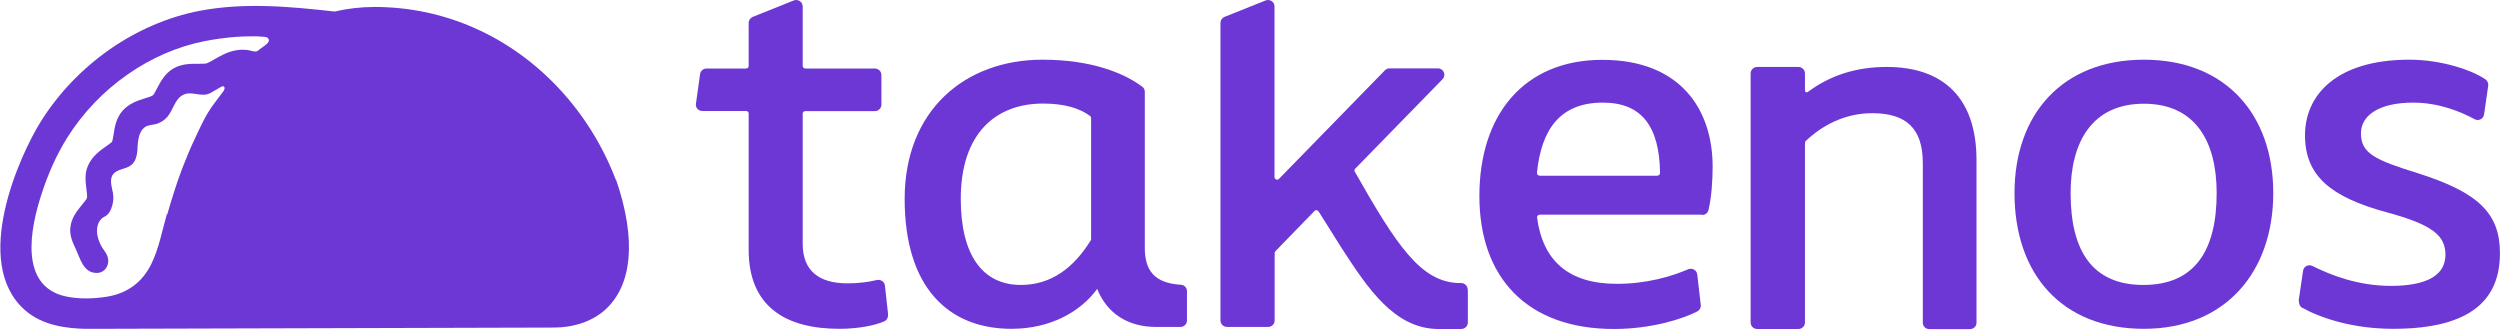
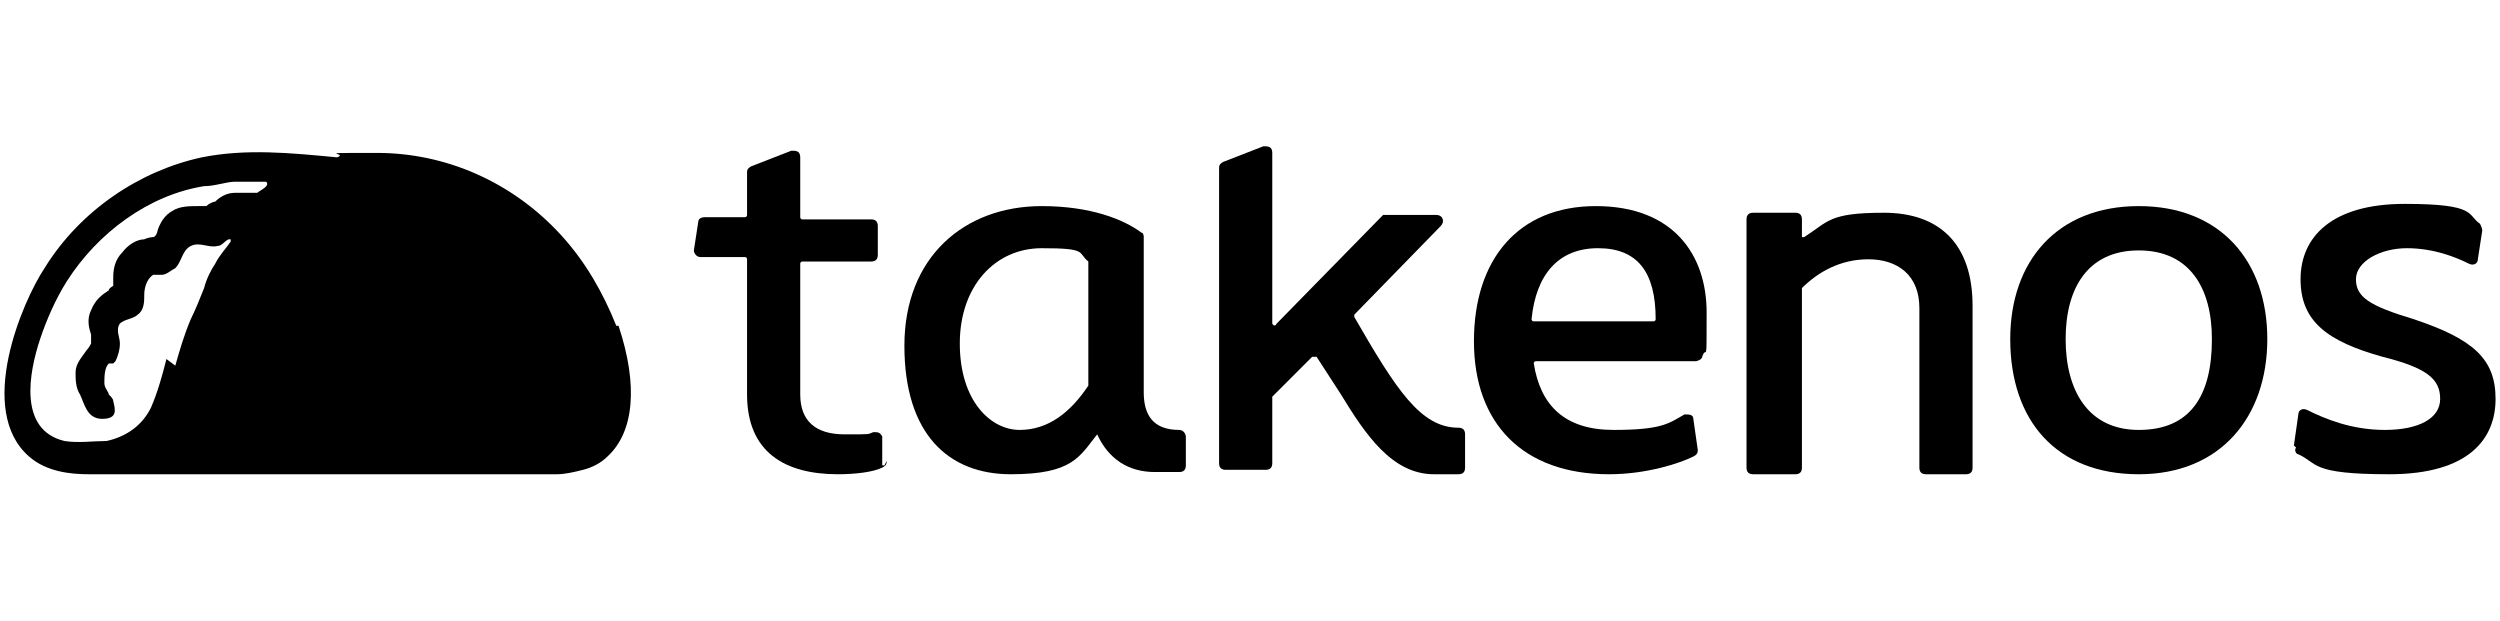
- <svg xmlns="http://www.w3.org/2000/svg" viewBox="0 0 167 22">
-   <path d="M 41.133 12.001 C 40.255 9.712 38.981 7.677 37.364 5.937 C 34.076 2.405 29.685 0.465 25.027 0.465 C 24.106 0.465 23.217 0.57 22.35 0.771 C 19.276 0.423 16.267 0.159 13.311 0.728 C 9.081 1.551 5.119 4.303 2.731 8.11 C 1.317 10.366 -1.938 17.537 1.66 20.711 C 2.859 21.776 4.519 21.934 5.676 21.965 C 5.783 21.965 5.901 21.965 6.008 21.965 C 6.115 21.965 6.222 21.965 6.318 21.965 L 6.382 21.965 C 6.382 21.965 6.415 21.965 6.425 21.965 L 6.447 21.965 L 36.999 21.881 C 37.653 21.881 38.22 21.786 38.735 21.628 C 39.377 21.428 39.934 21.122 40.394 20.721 C 42.247 19.076 42.526 15.997 41.155 12.011 M 11.148 14.299 C 10.827 15.417 10.623 16.577 10.109 17.632 C 9.51 18.844 8.535 19.582 7.175 19.814 C 6.265 19.962 5.258 19.994 4.358 19.793 C 1.242 19.076 2.045 15.217 2.752 13.034 C 3.18 11.695 3.748 10.377 4.498 9.185 C 6.586 5.864 10.024 3.459 13.697 2.742 C 14.404 2.605 15.121 2.51 15.839 2.458 C 16.192 2.437 16.556 2.426 16.909 2.426 C 17.091 2.426 17.274 2.426 17.456 2.447 C 17.584 2.458 17.809 2.447 17.905 2.553 C 18.162 2.827 17.498 3.154 17.359 3.28 C 17.306 3.322 17.263 3.375 17.199 3.407 C 17.006 3.502 16.749 3.365 16.545 3.343 C 16.278 3.312 16.01 3.312 15.742 3.365 C 15.175 3.47 14.746 3.723 14.371 3.934 C 14.179 4.05 13.997 4.155 13.815 4.229 C 13.729 4.261 13.45 4.261 13.247 4.261 C 12.744 4.261 12.133 4.25 11.576 4.577 C 11.009 4.915 10.73 5.452 10.505 5.874 C 10.42 6.043 10.291 6.296 10.206 6.37 C 10.131 6.433 9.852 6.517 9.67 6.57 C 9.199 6.718 8.621 6.908 8.192 7.393 C 7.764 7.878 7.657 8.479 7.593 8.953 C 7.56 9.143 7.518 9.428 7.475 9.48 C 7.432 9.533 7.25 9.66 7.132 9.744 C 6.736 10.018 6.168 10.408 5.879 11.062 C 5.633 11.61 5.719 12.18 5.772 12.633 C 5.804 12.844 5.836 13.129 5.804 13.234 C 5.783 13.319 5.59 13.54 5.472 13.688 C 5.162 14.067 4.776 14.531 4.701 15.175 C 4.637 15.681 4.83 16.155 5.044 16.598 C 5.354 17.241 5.558 18.233 6.457 18.233 C 7.057 18.233 7.378 17.621 7.164 17.083 C 7.089 16.893 6.961 16.746 6.854 16.577 C 6.714 16.356 6.597 16.103 6.532 15.839 C 6.415 15.364 6.479 14.784 6.897 14.521 C 6.982 14.468 7.068 14.436 7.143 14.373 C 7.218 14.31 7.261 14.236 7.314 14.162 C 7.528 13.793 7.614 13.35 7.55 12.929 C 7.485 12.496 7.282 12.011 7.55 11.653 C 7.817 11.284 8.385 11.315 8.749 11.041 C 9.145 10.746 9.178 10.176 9.199 9.691 C 9.231 9.196 9.349 8.626 9.799 8.426 C 9.981 8.352 10.173 8.342 10.366 8.299 C 10.687 8.226 10.977 8.046 11.191 7.793 C 11.576 7.329 11.683 6.612 12.23 6.338 C 12.808 6.043 13.45 6.528 14.039 6.222 C 14.296 6.085 14.543 5.927 14.789 5.79 C 14.885 5.737 14.993 5.758 15.003 5.885 C 15.003 5.948 14.971 6.011 14.939 6.075 C 14.586 6.56 14.2 7.013 13.889 7.53 C 13.579 8.036 13.343 8.584 13.086 9.111 C 12.754 9.807 12.454 10.524 12.176 11.241 C 11.791 12.254 11.469 13.298 11.169 14.331" fill="rgb(109,55,213)" />
-   <path d="M 59.317 21.027 C 59.338 21.206 59.242 21.385 59.081 21.459 C 58.482 21.733 57.347 21.965 56.072 21.965 C 52.517 21.965 50.011 20.51 50.011 16.693 L 50.011 7.582 C 50.011 7.487 49.936 7.414 49.839 7.414 L 46.916 7.414 C 46.648 7.414 46.445 7.182 46.488 6.929 L 46.766 4.946 C 46.798 4.735 46.98 4.577 47.194 4.577 L 49.839 4.577 C 49.936 4.577 50.011 4.503 50.011 4.408 L 50.011 1.53 C 50.011 1.35 50.118 1.203 50.279 1.129 L 53.02 0.032 C 53.309 -0.084 53.62 0.127 53.62 0.433 L 53.62 4.408 C 53.62 4.503 53.695 4.577 53.791 4.577 L 58.439 4.577 C 58.675 4.577 58.878 4.767 58.878 5.009 L 58.878 6.992 C 58.878 7.224 58.685 7.424 58.439 7.424 L 53.791 7.424 C 53.695 7.424 53.62 7.498 53.62 7.593 L 53.62 16.292 C 53.62 18.043 54.659 18.928 56.608 18.928 C 57.379 18.928 58.043 18.834 58.568 18.707 C 58.824 18.644 59.081 18.813 59.114 19.076 L 59.328 21.027 Z" fill="rgb(109,55,213)" />
-   <path d="M 113.697 14.342 L 102.849 14.342 C 102.742 14.342 102.656 14.436 102.678 14.542 C 103.063 17.421 104.777 18.96 108.011 18.96 C 110.003 18.96 111.652 18.465 112.766 17.99 C 113.034 17.874 113.344 18.043 113.376 18.338 L 113.612 20.373 C 113.633 20.552 113.537 20.721 113.376 20.805 C 112.412 21.301 110.324 21.976 107.808 21.976 C 102.014 21.976 98.823 18.549 98.823 13.097 C 98.823 7.646 101.81 3.997 107.036 3.997 C 112.262 3.997 114.404 7.329 114.404 11.125 C 114.404 12.096 114.329 13.161 114.126 14.036 C 114.083 14.226 113.901 14.363 113.697 14.363 M 110.709 11.737 C 110.806 11.737 110.892 11.653 110.892 11.558 C 110.849 8.447 109.671 6.855 107.069 6.855 C 104.252 6.855 102.967 8.595 102.667 11.547 C 102.667 11.653 102.742 11.737 102.849 11.737 L 110.72 11.737 Z" fill="rgb(109,55,213)" />
-   <path d="M 134.569 12.897 C 134.569 7.646 137.75 3.987 143.211 3.987 C 148.673 3.987 151.854 7.646 151.854 12.897 C 151.854 18.148 148.673 21.965 143.211 21.965 C 137.75 21.965 134.569 18.338 134.569 12.897 Z M 148.073 12.897 C 148.073 9.459 146.66 6.929 143.211 6.929 C 139.763 6.929 138.317 9.47 138.317 12.897 C 138.317 16.756 139.763 19.034 143.179 19.034 C 146.596 19.034 148.073 16.756 148.073 12.897 Z" fill="rgb(109,55,213)" />
-   <path d="M 153.545 20.12 L 153.846 18.085 C 153.888 17.79 154.21 17.632 154.477 17.769 C 155.666 18.37 157.519 19.097 159.703 19.097 C 162.252 19.097 163.355 18.306 163.355 17.02 C 163.355 15.733 162.488 15.006 159.436 14.183 C 155.677 13.161 153.974 11.737 153.974 9.038 C 153.974 6.338 156.084 3.987 160.946 3.987 C 163.12 3.987 165.175 4.704 166.032 5.305 C 166.161 5.4 166.236 5.558 166.214 5.716 L 165.936 7.646 C 165.893 7.941 165.572 8.11 165.304 7.962 C 164.383 7.466 162.937 6.855 161.192 6.855 C 158.975 6.855 157.711 7.677 157.711 8.9 C 157.711 10.25 158.654 10.683 161.502 11.568 C 165.561 12.855 166.996 14.247 166.996 16.914 C 166.996 19.888 165.219 21.965 159.864 21.965 C 157.197 21.965 155.088 21.269 153.792 20.563 C 153.631 20.479 153.556 20.299 153.578 20.131" fill="rgb(109,55,213)" />
-   <path d="M 116.942 4.883 L 116.942 21.544 C 116.942 21.786 117.135 21.976 117.381 21.976 L 120.134 21.976 C 120.369 21.976 120.572 21.786 120.572 21.544 L 120.572 9.544 C 120.572 9.544 120.594 9.449 120.626 9.417 C 121.697 8.394 123.218 7.561 125.06 7.561 C 127.34 7.561 128.444 8.584 128.444 10.893 L 128.444 21.554 C 128.444 21.797 128.636 21.986 128.883 21.986 L 131.592 21.986 C 131.828 21.986 132.031 21.797 132.031 21.554 L 132.031 10.704 C 132.031 6.507 129.782 4.472 126.034 4.472 C 123.999 4.472 122.254 5.031 120.755 6.148 C 120.68 6.201 120.572 6.148 120.572 6.064 L 120.572 4.904 C 120.572 4.672 120.38 4.472 120.134 4.472 L 117.381 4.472 C 117.146 4.472 116.942 4.662 116.942 4.904" fill="rgb(109,55,213)" />
-   <path d="M 98.052 19.361 L 98.052 21.544 C 98.052 21.776 97.859 21.976 97.613 21.976 L 96.102 21.976 C 96.102 21.976 96.006 21.976 95.963 21.976 C 93.136 21.892 91.39 19.298 89.666 16.64 L 88.081 14.12 C 88.017 14.025 87.889 14.015 87.814 14.088 L 85.201 16.777 C 85.201 16.777 85.147 16.851 85.147 16.893 L 85.147 21.406 C 85.147 21.649 84.954 21.839 84.708 21.839 L 81.967 21.839 C 81.731 21.839 81.527 21.649 81.527 21.406 L 81.527 1.53 C 81.527 1.35 81.635 1.192 81.795 1.129 L 84.537 0.032 C 84.826 -0.084 85.137 0.127 85.137 0.423 L 85.137 11.832 C 85.137 11.98 85.329 12.064 85.436 11.948 L 92.515 4.693 C 92.601 4.609 92.708 4.567 92.836 4.567 L 96.049 4.567 C 96.435 4.567 96.627 5.02 96.359 5.294 L 90.523 11.273 C 90.47 11.326 90.459 11.41 90.502 11.473 C 93.275 16.345 94.914 18.907 97.537 18.907 L 97.602 18.907 C 97.837 18.907 98.041 19.097 98.041 19.34" fill="rgb(109,55,213)" />
-   <path d="M 76.473 16.556 L 76.473 6.138 C 76.473 6.001 76.419 5.874 76.312 5.8 C 75.102 4.883 72.907 3.987 69.64 3.987 C 64.447 3.987 60.431 7.382 60.431 13.287 C 60.431 19.192 63.344 21.965 67.563 21.965 C 70.176 21.965 72.189 20.816 73.292 19.298 C 73.967 20.985 75.402 21.839 77.212 21.839 L 78.85 21.839 C 79.097 21.839 79.289 21.649 79.289 21.406 L 79.289 19.445 C 79.289 19.224 79.118 19.034 78.893 19.023 C 77.094 18.918 76.473 18.043 76.473 16.556 Z M 72.885 15.976 C 72.885 15.976 72.885 16.039 72.853 16.071 C 71.718 17.895 70.219 19.034 68.195 19.034 C 65.646 19.034 64.179 17.052 64.179 13.287 C 64.179 8.932 66.492 6.918 69.673 6.918 C 71.097 6.918 72.114 7.224 72.821 7.751 C 72.864 7.783 72.885 7.835 72.885 7.888 L 72.885 15.965 Z" fill="rgb(109,55,213)" />
+ <svg xmlns="http://www.w3.org/2000/svg" viewBox="3.69 0 112.81 28">
+   <g>
+     <path fill="currentColor" d="M31.5,14.7c-.6-1.5-1.4-2.9-2.5-4.1-2.2-2.4-5.2-3.7-8.3-3.7s-1.2,0-1.8.2c-2.1-.2-4.1-.4-6.1,0-2.8.6-5.5,2.4-7.1,5-1,1.5-3.1,6.4-.7,8.5.8.7,1.9.8,2.7.8h21.1c.4,0,.8-.1,1.2-.2.4-.1.8-.3,1.1-.6,1.2-1.1,1.4-3.2.5-5.9M11.2,16.2c-.2.8-.4,1.5-.7,2.2-.4.8-1.1,1.3-2,1.5-.6,0-1.3.1-1.9,0-2.1-.5-1.6-3.1-1.1-4.6.3-.9.7-1.8,1.2-2.6,1.4-2.2,3.7-3.9,6.2-4.3.5,0,1-.2,1.4-.2.2,0,.5,0,.7,0s.2,0,.4,0c0,0,.2,0,.3,0,.2.2-.3.4-.4.5,0,0,0,0-.1,0-.1,0-.3,0-.4,0-.2,0-.4,0-.5,0-.4,0-.7.2-.9.4-.1,0-.3.1-.4.2,0,0-.2,0-.4,0-.3,0-.8,0-1.1.2-.4.2-.6.6-.7.9,0,.1-.1.3-.2.3,0,0-.2,0-.4.1-.3,0-.7.2-1,.6-.3.3-.4.7-.4,1.1,0,.1,0,.3,0,.4,0,0-.2.1-.2.2-.3.2-.6.4-.8.9-.2.4-.1.8,0,1.1,0,.1,0,.3,0,.4,0,0-.1.2-.2.3-.2.3-.5.6-.5,1,0,.3,0,.7.2,1,.2.4.3,1.1,1,1.1s.6-.4.5-.8c0-.1-.1-.2-.2-.3,0-.1-.2-.3-.2-.5,0-.3,0-.7.2-.9,0,0,.1,0,.2,0,0,0,0,0,.1-.1.1-.2.2-.5.2-.8,0-.3-.2-.6,0-.9.2-.2.6-.2.8-.4.3-.2.3-.6.3-.9,0-.3.1-.7.4-.9.1,0,.3,0,.4,0,.2,0,.4-.2.6-.3.3-.3.3-.8.7-1,.4-.2.8.1,1.2,0,.2,0,.3-.2.5-.3,0,0,.1,0,.1,0,0,0,0,0,0,.1-.2.3-.5.6-.7,1-.2.3-.4.7-.5,1.1-.2.5-.4,1-.6,1.4-.3.7-.5,1.4-.7,2.1" />
+     <path fill="currentColor" d="M43.7,20.8c0,.1,0,.2-.2.3-.4.2-1.2.3-2,.3-2.4,0-4.1-1-4.1-3.6v-6.1c0,0,0-.1-.1-.1h-2c-.2,0-.3-.2-.3-.3l.2-1.3c0-.1.1-.2.3-.2h1.8c0,0,.1,0,.1-.1v-1.9c0-.1,0-.2.2-.3l1.8-.7c.2,0,.4,0,.4.3v2.7c0,0,0,.1.1.1h3.1c.2,0,.3.1.3.3v1.3c0,.2-.1.3-.3.3h-3.1c0,0-.1,0-.1.1v5.9c0,1.2.7,1.8,2,1.8s1,0,1.3-.1c.2,0,.3,0,.4.2v1.3c.1,0,.1,0,.1,0Z" />
+     <path fill="currentColor" d="M80.3,16.3h-7.3c0,0-.1,0-.1.1.3,1.9,1.4,3,3.6,3s2.5-.3,3.2-.7c.2,0,.4,0,.4.2l.2,1.4c0,.1,0,.2-.2.3-.6.3-2.1.8-3.8.8-3.9,0-6.1-2.3-6.1-6s2-6.1,5.5-6.1,5,2.2,5,4.8,0,1.4-.2,2c0,.1-.2.2-.3.2M78.3,14.5c0,0,.1,0,.1-.1,0-2.1-.8-3.2-2.6-3.2s-2.8,1.2-3,3.2c0,0,0,.1.1.1h5.3,0Z" />
+     <path fill="currentColor" d="M94.4,15.3c0-3.5,2.1-6,5.8-6s5.8,2.5,5.8,6-2.1,6.1-5.8,6.1-5.8-2.4-5.8-6.1ZM103.5,15.3c0-2.3-1-4-3.3-4s-3.3,1.7-3.3,4,1,4.1,3.3,4.1,3.3-1.5,3.3-4.1Z" />
+     <path fill="currentColor" d="M107.2,20.1l.2-1.4c0-.2.2-.3.4-.2.8.4,2,.9,3.5.9s2.5-.5,2.5-1.4-.6-1.4-2.6-1.9c-2.5-.7-3.7-1.6-3.7-3.5s1.4-3.4,4.7-3.4,2.8.5,3.4.9c0,0,.1.2.1.3l-.2,1.3c0,.2-.2.3-.4.2-.6-.3-1.6-.7-2.8-.7s-2.3.6-2.3,1.4.6,1.2,2.6,1.8c2.7.9,3.7,1.8,3.7,3.6s-1.2,3.4-4.8,3.4-3.2-.5-4.1-.9c-.1,0-.2-.2-.1-.3" />
+     <path fill="currentColor" d="M82.5,9.9v11.2c0,.2.1.3.3.3h1.9c.2,0,.3-.1.3-.3v-8.1s0,0,0,0c.7-.7,1.7-1.3,3-1.3s2.3.7,2.3,2.2v7.2c0,.2.1.3.3.3h1.8c.2,0,.3-.1.3-.3v-7.3c0-2.8-1.5-4.2-4-4.2s-2.5.4-3.6,1.1c0,0-.1,0-.1,0v-.8c0-.2-.1-.3-.3-.3h-1.9c-.2,0-.3.1-.3.3" />
+     <path fill="currentColor" d="M69.8,19.6v1.5c0,.2-.1.3-.3.3h-1.1c-1.9,0-3.1-1.8-4.2-3.6l-1.1-1.7c0,0-.1,0-.2,0l-1.8,1.8s0,0,0,0v3c0,.2-.1.3-.3.3h-1.8c-.2,0-.3-.1-.3-.3V7.6c0-.1,0-.2.2-.3l1.8-.7c.2,0,.4,0,.4.3v7.7c0,0,.1.2.2,0l4.8-4.9c0,0,.1,0,.2,0h2.2c.3,0,.4.3.2.5l-3.9,4s0,0,0,.1c1.9,3.3,3,5,4.7,5h0c.2,0,.3.1.3.3" />
+     <path fill="currentColor" d="M55.3,17.7v-7c0,0,0-.2-.1-.2-.8-.6-2.3-1.2-4.5-1.2-3.5,0-6.2,2.3-6.2,6.3s2,5.8,4.8,5.8,3.1-.8,3.9-1.8c.5,1.1,1.4,1.7,2.6,1.7h1.1c.2,0,.3-.1.3-.3v-1.3c0-.1-.1-.3-.3-.3-1.2,0-1.6-.7-1.6-1.7ZM52.8,17.4s0,0,0,0c-.8,1.2-1.8,2-3.1,2s-2.7-1.3-2.7-3.9,1.6-4.3,3.7-4.3,1.6.2,2.1.6c0,0,0,0,0,0v5.4h0Z" />
+   </g>
</svg>
